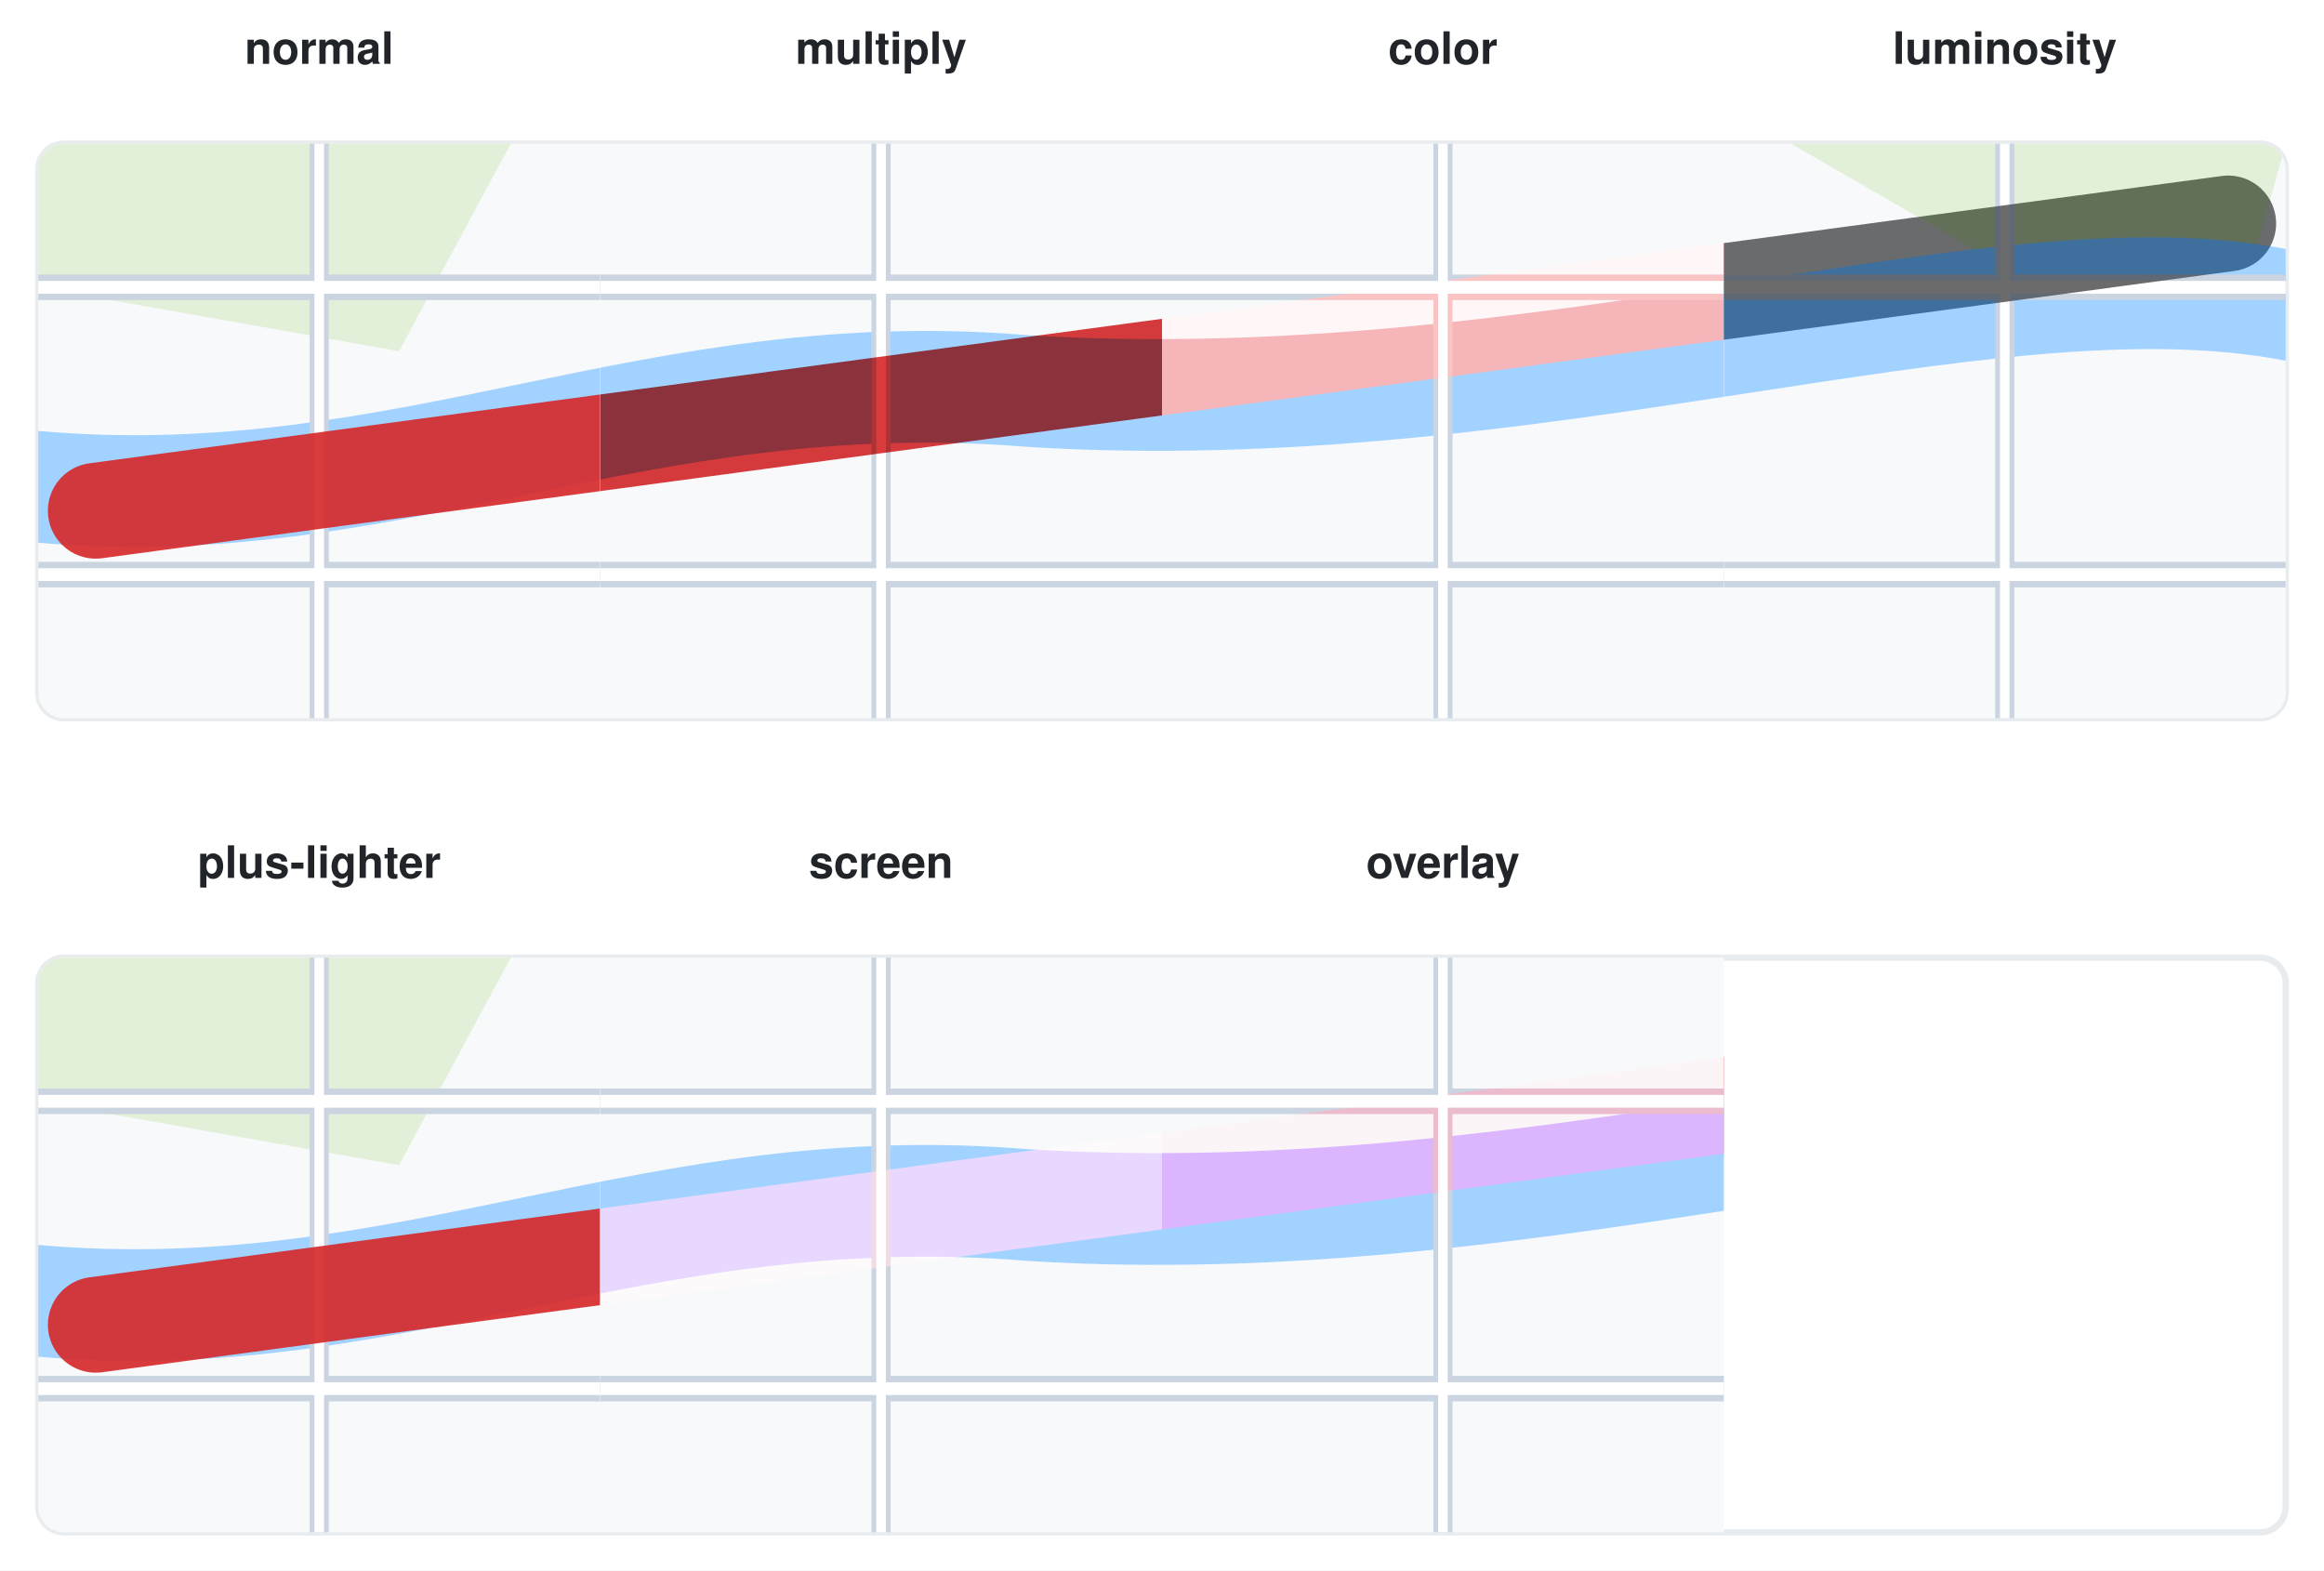
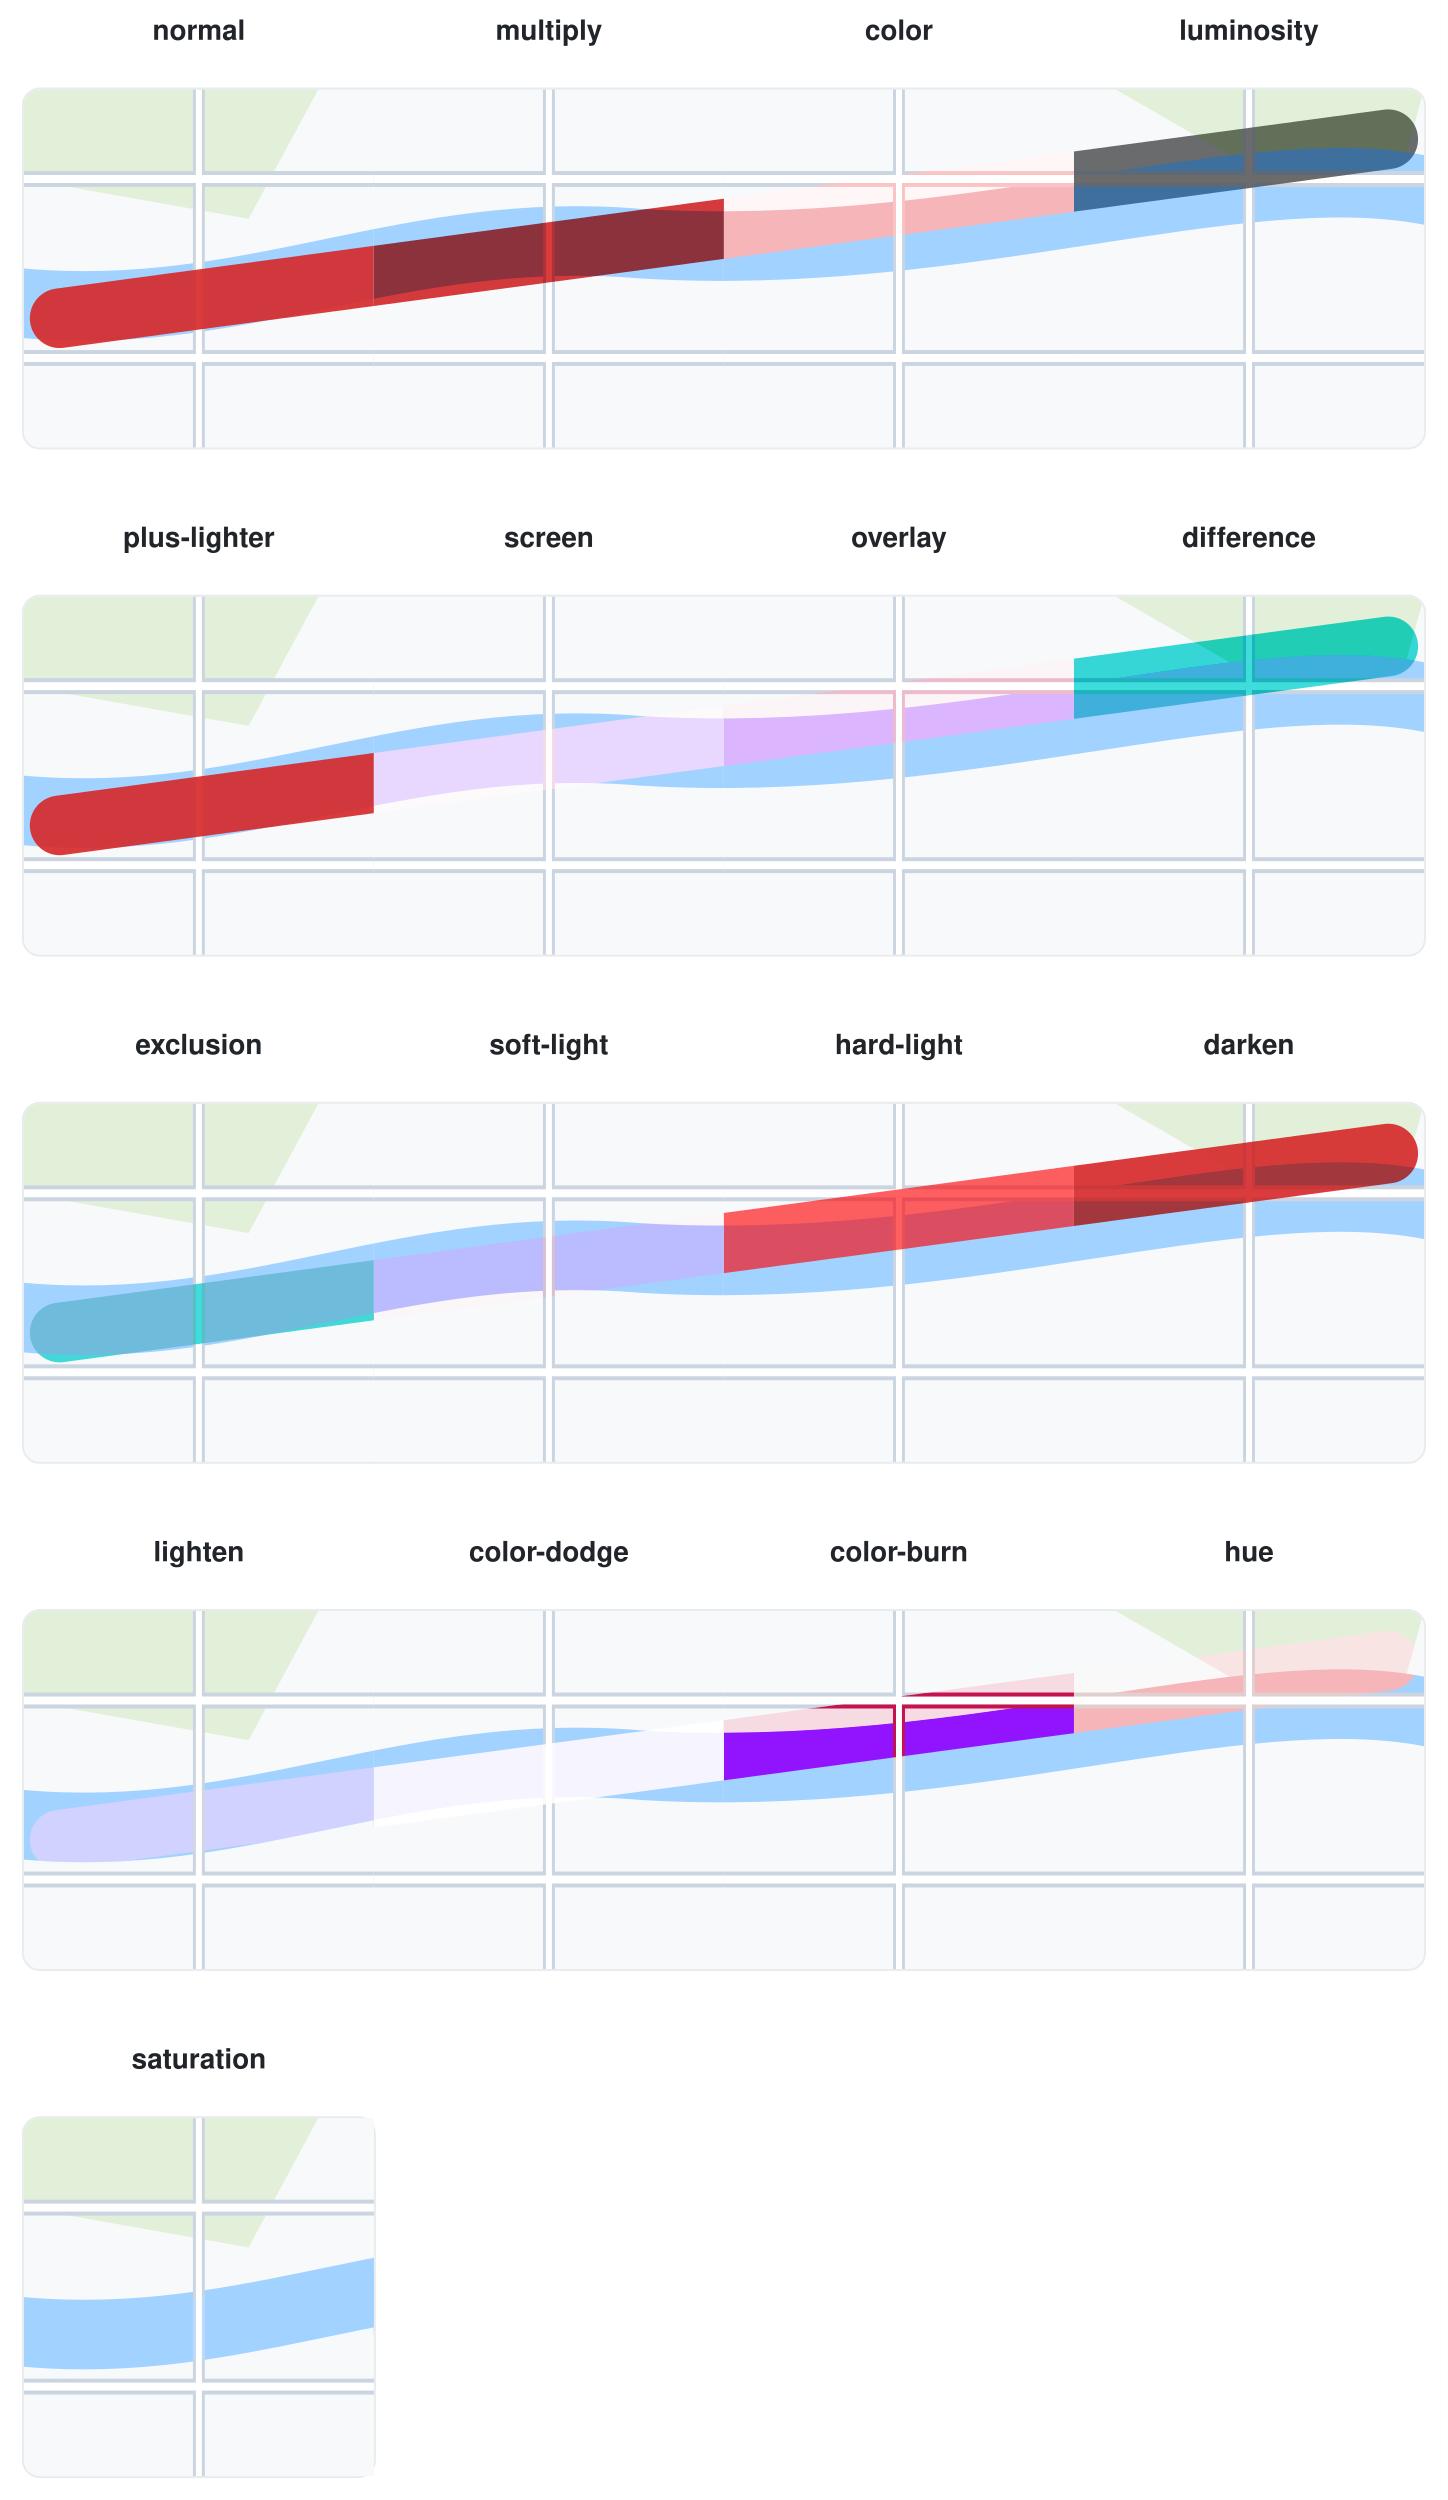
- <svg xmlns="http://www.w3.org/2000/svg" viewBox="0 0 728 492" font-size="14" font-weight="600" font-family="-apple-system, BlinkMacSystemFont, Helvetica, Arial, sans-serif">
+ <svg xmlns="http://www.w3.org/2000/svg" viewBox="0 0 728 1257" font-size="14" font-weight="600" font-family="-apple-system, BlinkMacSystemFont, Helvetica, Arial, sans-serif">
  <defs>
    <clipPath id="clip-1">
      <rect x="12" y="45" width="176" height="180" />
    </clipPath>
    <clipPath id="clip-2">
      <rect x="188" y="45" width="176" height="180" />
    </clipPath>
    <clipPath id="clip-3">
      <rect x="364" y="45" width="176" height="180" />
    </clipPath>
    <clipPath id="clip-4">
      <rect x="540" y="45" width="176" height="180" />
    </clipPath>
    <clipPath id="clip-5">
      <rect x="12" y="300" width="176" height="180" />
    </clipPath>
    <clipPath id="clip-6">
      <rect x="188" y="300" width="176" height="180" />
    </clipPath>
    <clipPath id="clip-7">
      <rect x="364" y="300" width="176" height="180" />
+     </clipPath>
+     <clipPath id="clip-8">
+       <rect x="540" y="300" width="176" height="180" />
+     </clipPath>
+     <clipPath id="clip-9">
+       <rect x="12" y="555" width="176" height="180" />
+     </clipPath>
+     <clipPath id="clip-10">
+       <rect x="188" y="555" width="176" height="180" />
+     </clipPath>
+     <clipPath id="clip-11">
+       <rect x="364" y="555" width="176" height="180" />
+     </clipPath>
+     <clipPath id="clip-12">
+       <rect x="540" y="555" width="176" height="180" />
+     </clipPath>
+     <clipPath id="clip-13">
+       <rect x="12" y="810" width="176" height="180" />
+     </clipPath>
+     <clipPath id="clip-14">
+       <rect x="188" y="810" width="176" height="180" />
+     </clipPath>
+     <clipPath id="clip-15">
+       <rect x="364" y="810" width="176" height="180" />
+     </clipPath>
+     <clipPath id="clip-16">
+       <rect x="540" y="810" width="176" height="180" />
+     </clipPath>
+     <clipPath id="clip-17">
+       <rect x="12" y="1065" width="176" height="180" />
    </clipPath>
    <clipPath id="clip-strip">
      <rect x="12" y="45" width="704" height="180" rx="8" />
    </clipPath>
    <g id="basemap" clip-path="url(#clip-strip)">
      <rect x="12" y="45" width="704" height="180" fill="#f8f9fa" />
      <path d="M 12,45 L 160,45 L 125,110 L 12,90 Z" fill="#e2f0d9" />
      <path d="M 561,45 L 716,45 L 698,110 L 639,90 Z" fill="#e2f0d9" />
      <path d="M 12,135 C 125,145 202,95 322,105 C 484,115 624,60 716,78 L 716,113 C 624,95 484,150 322,140 C 202,130 125,180 12,170 Z" fill="#a2d2ff" />
      <line x1="12" y1="90" x2="716" y2="90" stroke="#cbd5e1" stroke-width="8" />
      <line x1="12" y1="180" x2="716" y2="180" stroke="#cbd5e1" stroke-width="8" />
      <line x1="100" y1="45" x2="100" y2="225" stroke="#cbd5e1" stroke-width="6" />
      <line x1="276" y1="45" x2="276" y2="225" stroke="#cbd5e1" stroke-width="6" />
      <line x1="452" y1="45" x2="452" y2="225" stroke="#cbd5e1" stroke-width="6" />
      <line x1="628" y1="45" x2="628" y2="225" stroke="#cbd5e1" stroke-width="6" />
      <line x1="12" y1="90" x2="716" y2="90" stroke="#ffffff" stroke-width="4" />
      <line x1="12" y1="180" x2="716" y2="180" stroke="#ffffff" stroke-width="4" />
      <line x1="100" y1="45" x2="100" y2="225" stroke="#ffffff" stroke-width="3" />
      <line x1="276" y1="45" x2="276" y2="225" stroke="#ffffff" stroke-width="3" />
      <line x1="452" y1="45" x2="452" y2="225" stroke="#ffffff" stroke-width="3" />
      <line x1="628" y1="45" x2="628" y2="225" stroke="#ffffff" stroke-width="3" />
    </g>
  </defs>
-   <rect x="0" y="0" width="728" height="492" fill="#ffffff" />
+   <rect x="0" y="0" width="728" height="1257" fill="#ffffff" />
  <rect x="12" y="45" width="704" height="180" fill="none" stroke="#e9ecef" stroke-width="2" rx="8" />
  <rect x="12" y="300" width="704" height="180" fill="none" stroke="#e9ecef" stroke-width="2" rx="8" />
+   <rect x="12" y="555" width="704" height="180" fill="none" stroke="#e9ecef" stroke-width="2" rx="8" />
+   <rect x="12" y="810" width="704" height="180" fill="none" stroke="#e9ecef" stroke-width="2" rx="8" />
+   <rect x="12" y="1065" width="176" height="180" fill="none" stroke="#e9ecef" stroke-width="2" rx="8" />
  <g style="isolation: isolate;">
    <g clip-path="url(#clip-1)">
      <use href="#basemap" />
      <line x1="30" y1="160" x2="698" y2="70" stroke="#d62728" stroke-width="30" stroke-linecap="round" stroke-opacity="0.9" style="mix-blend-mode: normal;" />
    </g>
    <g clip-path="url(#clip-2)">
      <use href="#basemap" />
      <line x1="30" y1="160" x2="698" y2="70" stroke="#d62728" stroke-width="30" stroke-linecap="round" stroke-opacity="0.9" style="mix-blend-mode: multiply;" />
    </g>
    <g clip-path="url(#clip-3)">
      <use href="#basemap" />
      <line x1="30" y1="160" x2="698" y2="70" stroke="#d62728" stroke-width="30" stroke-linecap="round" stroke-opacity="0.9" style="mix-blend-mode: color;" />
    </g>
    <g clip-path="url(#clip-4)">
      <use href="#basemap" />
      <line x1="30" y1="160" x2="698" y2="70" stroke="#d62728" stroke-width="30" stroke-linecap="round" stroke-opacity="0.9" style="mix-blend-mode: luminosity;" />
    </g>
    <g clip-path="url(#clip-5)">
      <use href="#basemap" y="255" />
      <line x1="30" y1="415" x2="698" y2="325" stroke="#d62728" stroke-width="30" stroke-linecap="round" stroke-opacity="0.9" style="mix-blend-mode: plus-lighter;" />
    </g>
    <g clip-path="url(#clip-6)">
      <use href="#basemap" y="255" />
      <line x1="30" y1="415" x2="698" y2="325" stroke="#d62728" stroke-width="30" stroke-linecap="round" stroke-opacity="0.9" style="mix-blend-mode: screen;" />
    </g>
    <g clip-path="url(#clip-7)">
      <use href="#basemap" y="255" />
      <line x1="30" y1="415" x2="698" y2="325" stroke="#d62728" stroke-width="30" stroke-linecap="round" stroke-opacity="0.9" style="mix-blend-mode: overlay;" />
    </g>
+     <g clip-path="url(#clip-8)">
+       <use href="#basemap" y="255" />
+       <line x1="30" y1="415" x2="698" y2="325" stroke="#d62728" stroke-width="30" stroke-linecap="round" stroke-opacity="0.9" style="mix-blend-mode: difference;" />
+     </g>
+     <g clip-path="url(#clip-9)">
+       <use href="#basemap" y="510" />
+       <line x1="30" y1="670" x2="698" y2="580" stroke="#d62728" stroke-width="30" stroke-linecap="round" stroke-opacity="0.9" style="mix-blend-mode: exclusion;" />
+     </g>
+     <g clip-path="url(#clip-10)">
+       <use href="#basemap" y="510" />
+       <line x1="30" y1="670" x2="698" y2="580" stroke="#d62728" stroke-width="30" stroke-linecap="round" stroke-opacity="0.9" style="mix-blend-mode: soft-light;" />
+     </g>
+     <g clip-path="url(#clip-11)">
+       <use href="#basemap" y="510" />
+       <line x1="30" y1="670" x2="698" y2="580" stroke="#d62728" stroke-width="30" stroke-linecap="round" stroke-opacity="0.9" style="mix-blend-mode: hard-light;" />
+     </g>
+     <g clip-path="url(#clip-12)">
+       <use href="#basemap" y="510" />
+       <line x1="30" y1="670" x2="698" y2="580" stroke="#d62728" stroke-width="30" stroke-linecap="round" stroke-opacity="0.9" style="mix-blend-mode: darken;" />
+     </g>
+     <g clip-path="url(#clip-13)">
+       <use href="#basemap" y="765" />
+       <line x1="30" y1="925" x2="698" y2="835" stroke="#d62728" stroke-width="30" stroke-linecap="round" stroke-opacity="0.9" style="mix-blend-mode: lighten;" />
+     </g>
+     <g clip-path="url(#clip-14)">
+       <use href="#basemap" y="765" />
+       <line x1="30" y1="925" x2="698" y2="835" stroke="#d62728" stroke-width="30" stroke-linecap="round" stroke-opacity="0.9" style="mix-blend-mode: color-dodge;" />
+     </g>
+     <g clip-path="url(#clip-15)">
+       <use href="#basemap" y="765" />
+       <line x1="30" y1="925" x2="698" y2="835" stroke="#d62728" stroke-width="30" stroke-linecap="round" stroke-opacity="0.9" style="mix-blend-mode: color-burn;" />
+     </g>
+     <g clip-path="url(#clip-16)">
+       <use href="#basemap" y="765" />
+       <line x1="30" y1="925" x2="698" y2="835" stroke="#d62728" stroke-width="30" stroke-linecap="round" stroke-opacity="0.9" style="mix-blend-mode: hue;" />
+     </g>
+     <g clip-path="url(#clip-17)">
+       <use href="#basemap" y="1020" />
+       <line x1="30" y1="1180" x2="698" y2="1090" stroke="#d62728" stroke-width="30" stroke-linecap="round" stroke-opacity="0.9" style="mix-blend-mode: saturation;" />
+     </g>
  </g>
  <text x="100" y="20" text-anchor="middle" fill="#212529" font-size="14">normal</text>
  <text x="276" y="20" text-anchor="middle" fill="#212529" font-size="14">multiply</text>
  <text x="452" y="20" text-anchor="middle" fill="#212529" font-size="14">color</text>
  <text x="628" y="20" text-anchor="middle" fill="#212529" font-size="14">luminosity</text>
  <text x="100" y="275" text-anchor="middle" fill="#212529" font-size="14">plus-lighter</text>
  <text x="276" y="275" text-anchor="middle" fill="#212529" font-size="14">screen</text>
  <text x="452" y="275" text-anchor="middle" fill="#212529" font-size="14">overlay</text>
+   <text x="628" y="275" text-anchor="middle" fill="#212529" font-size="14">difference</text>
+   <text x="100" y="530" text-anchor="middle" fill="#212529" font-size="14">exclusion</text>
+   <text x="276" y="530" text-anchor="middle" fill="#212529" font-size="14">soft-light</text>
+   <text x="452" y="530" text-anchor="middle" fill="#212529" font-size="14">hard-light</text>
+   <text x="628" y="530" text-anchor="middle" fill="#212529" font-size="14">darken</text>
+   <text x="100" y="785" text-anchor="middle" fill="#212529" font-size="14">lighten</text>
+   <text x="276" y="785" text-anchor="middle" fill="#212529" font-size="14">color-dodge</text>
+   <text x="452" y="785" text-anchor="middle" fill="#212529" font-size="14">color-burn</text>
+   <text x="628" y="785" text-anchor="middle" fill="#212529" font-size="14">hue</text>
+   <text x="100" y="1040" text-anchor="middle" fill="#212529" font-size="14">saturation</text>
</svg>
